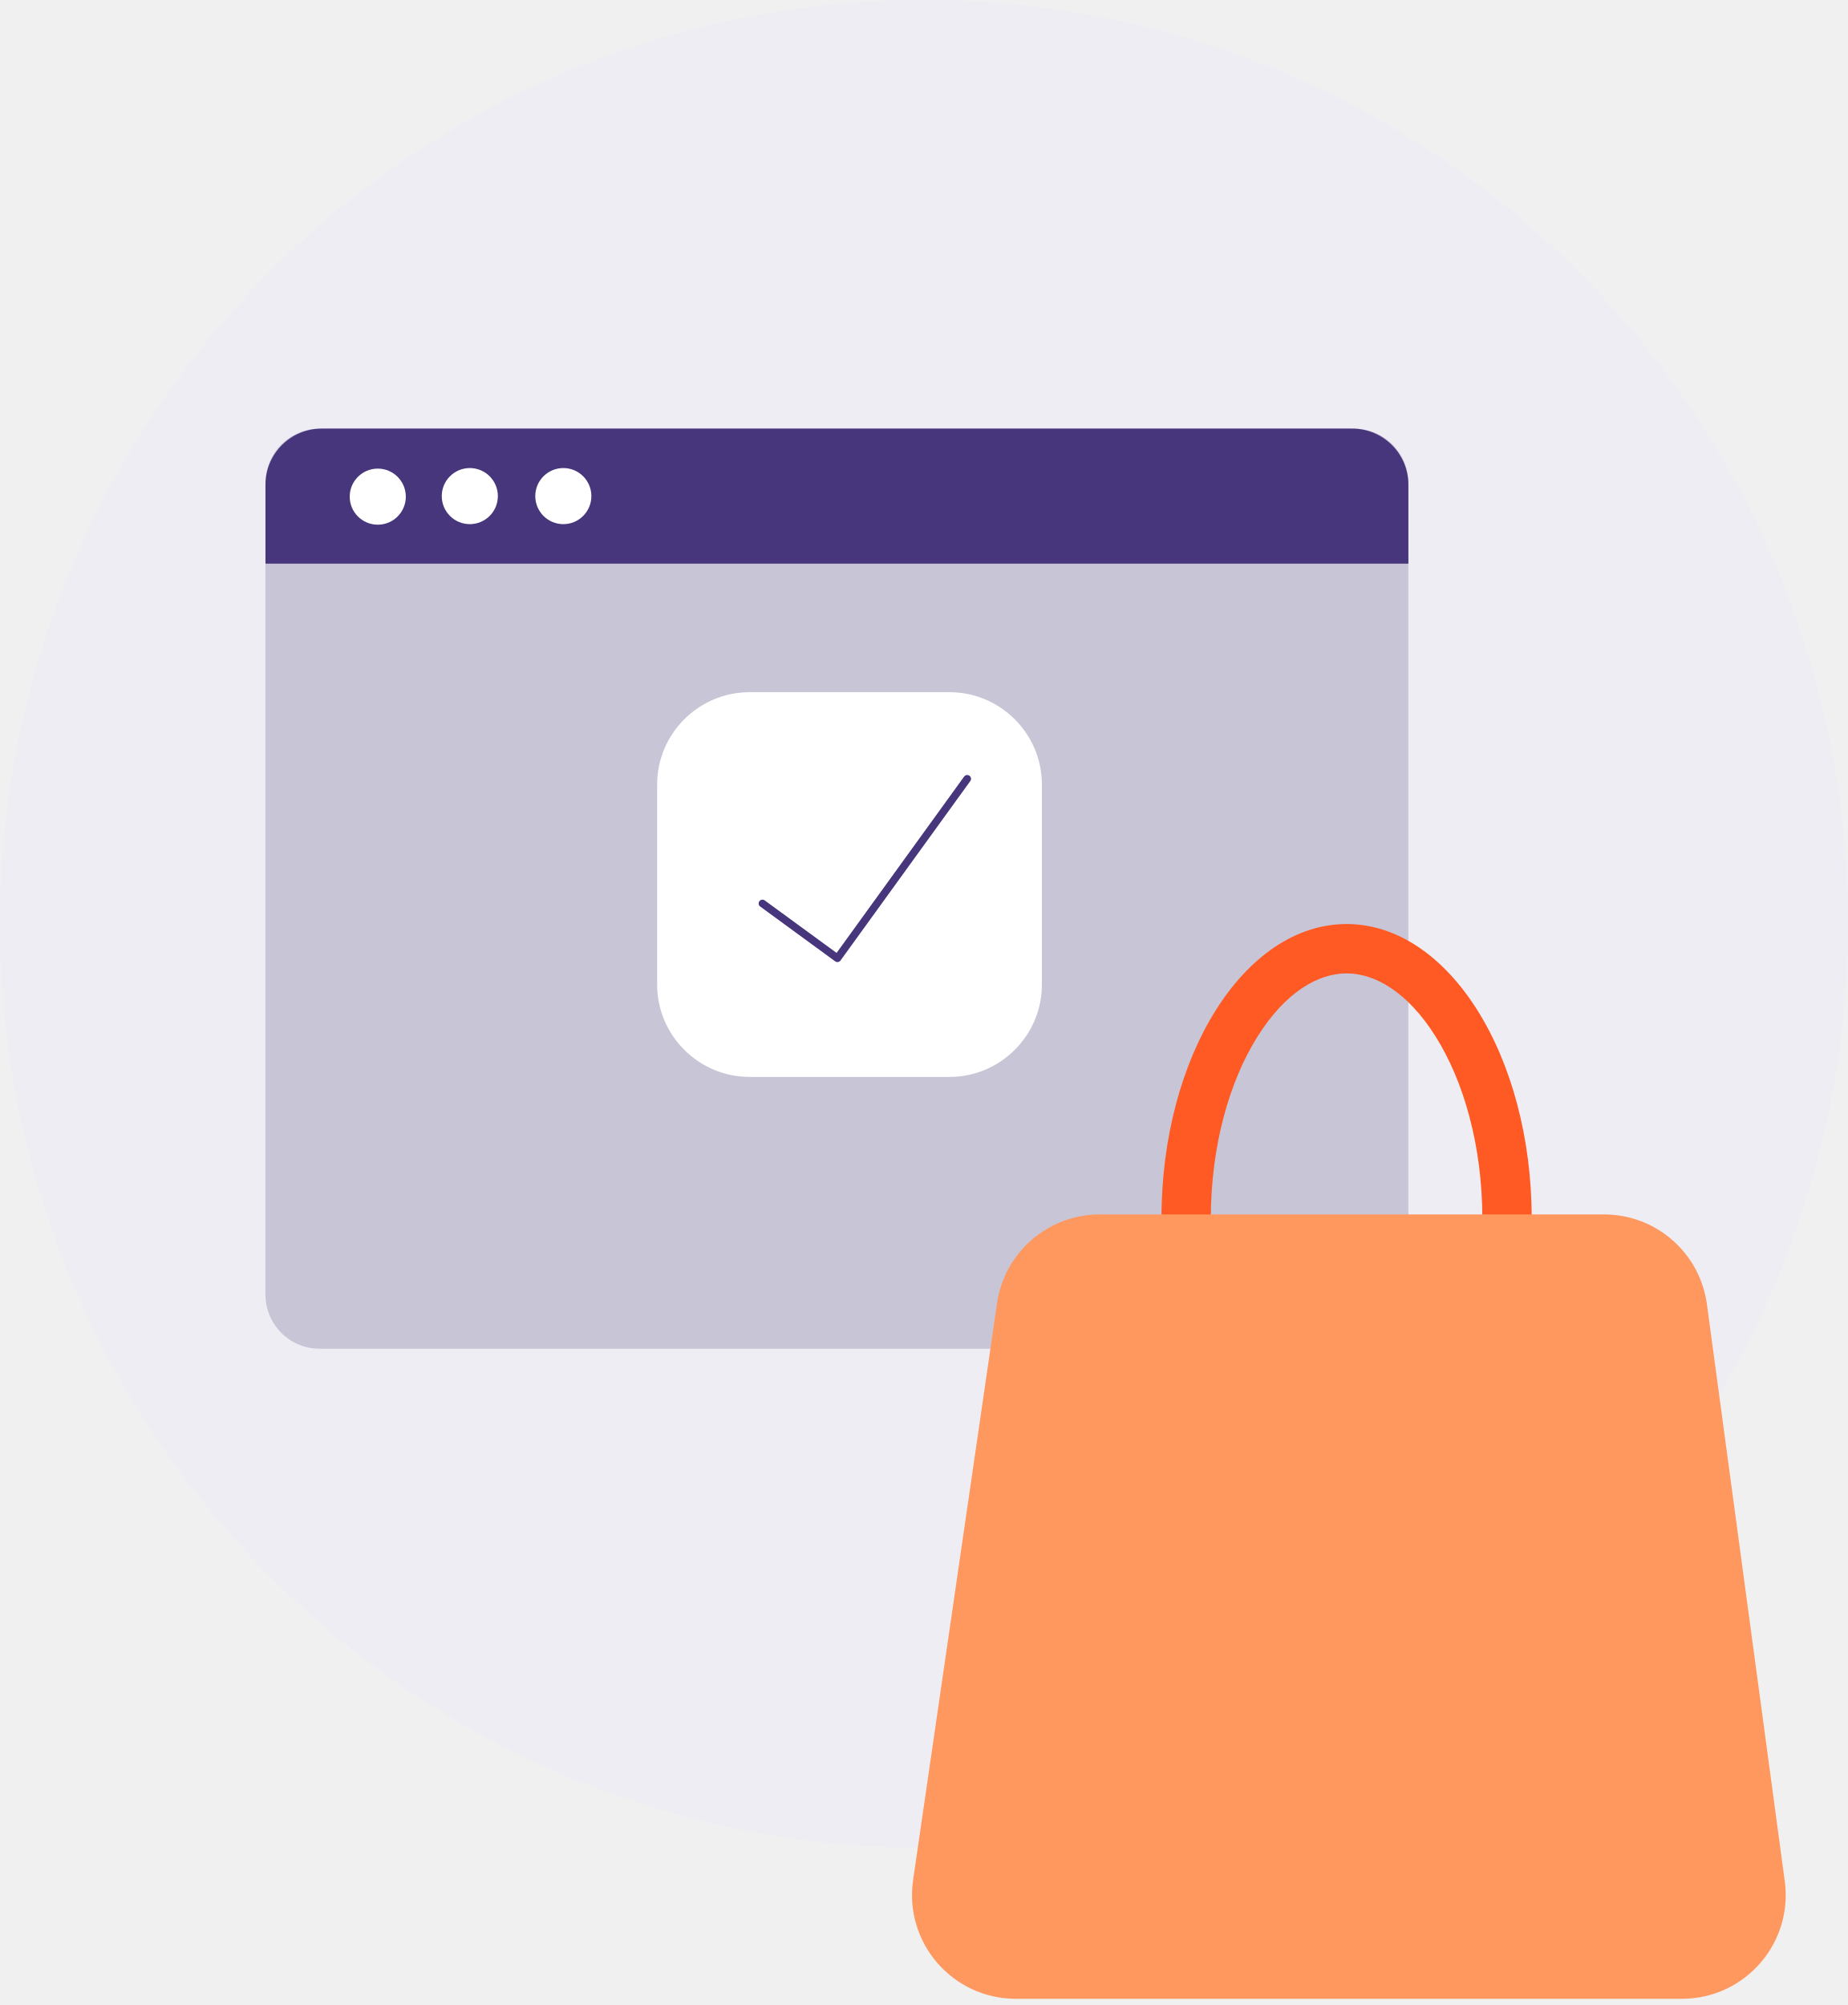
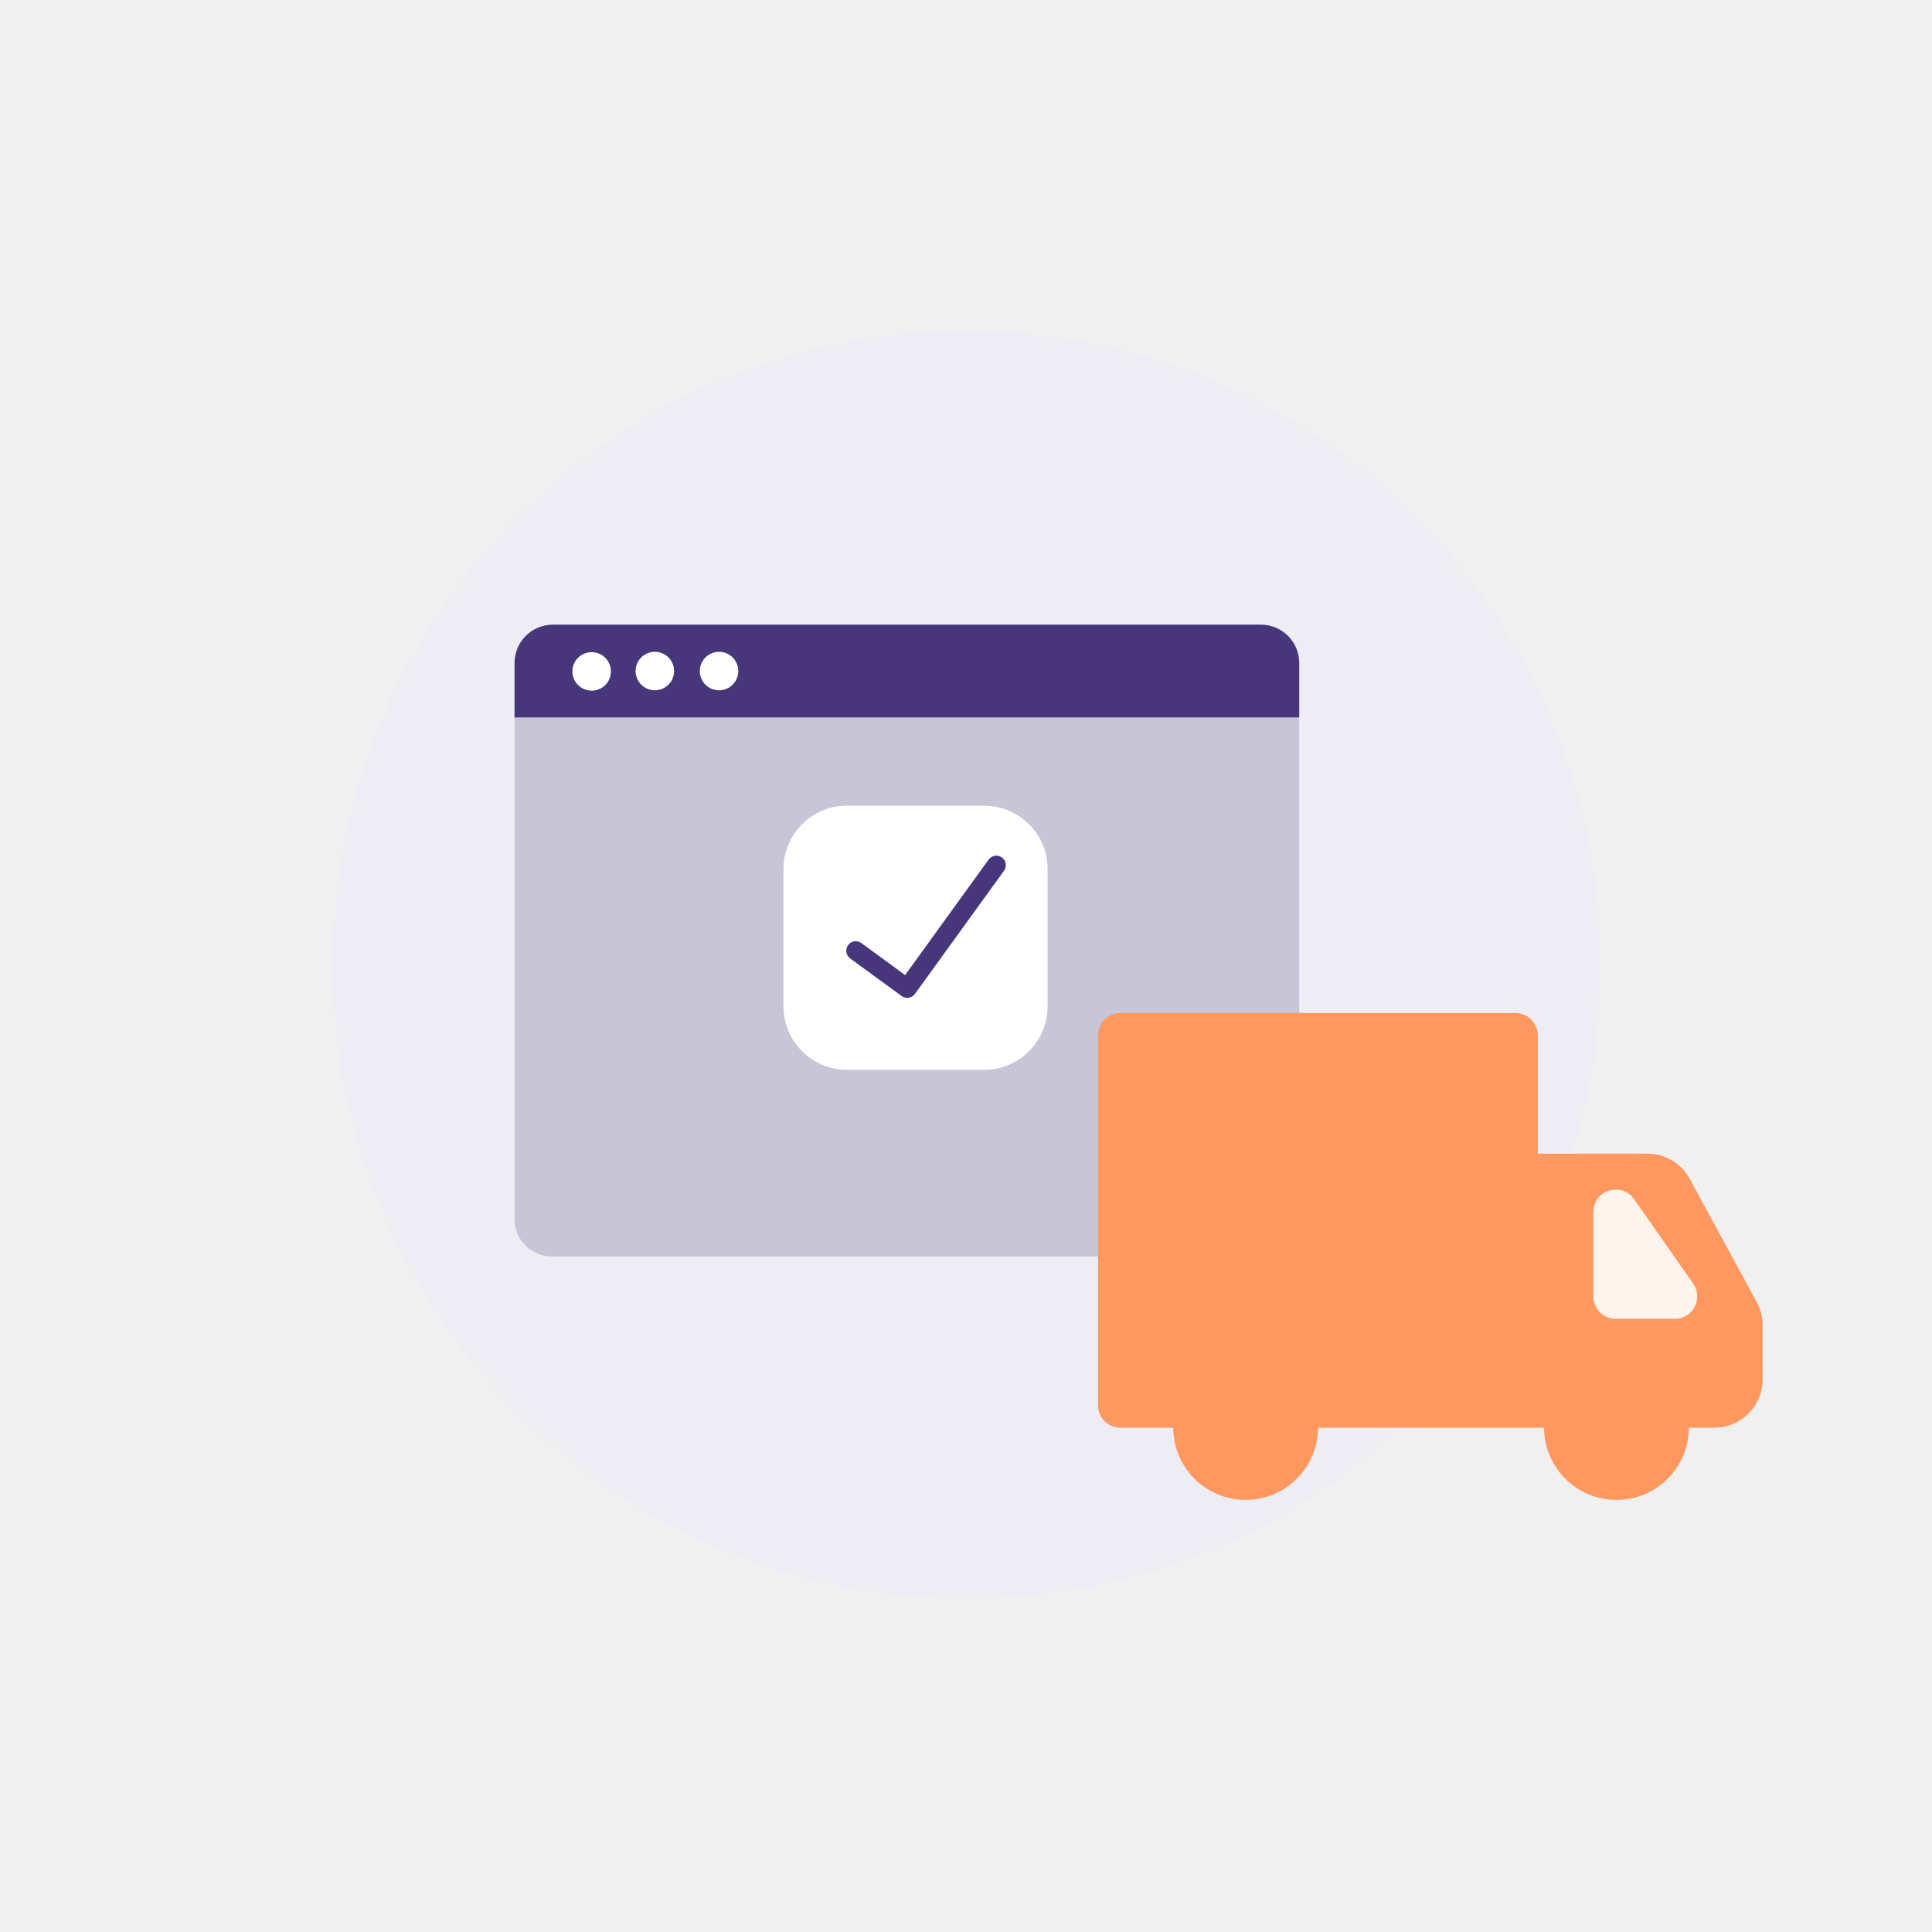
- <svg xmlns="http://www.w3.org/2000/svg" width="141" height="153" viewBox="0 0 141 153" fill="none">
-   <path d="M141 70.5C141 109.436 109.436 141 70.5 141C31.564 141 0 109.436 0 70.5C0 31.564 31.564 0 70.5 0C109.436 0 141 31.564 141 70.5Z" fill="#EEEDF3" />
-   <path d="M103.329 102.921H24.388C22.106 102.921 20.256 101.071 20.256 98.788V36.84C20.256 34.557 22.106 32.707 24.388 32.707H103.329C105.61 32.707 107.461 34.557 107.461 36.84V98.788C107.461 101.071 105.61 102.921 103.329 102.921Z" fill="#C8C5D6" />
-   <path d="M103.181 32.707H24.536C22.172 32.707 20.256 34.623 20.256 36.987V43.013H107.461V36.987C107.461 34.623 105.545 32.707 103.181 32.707Z" fill="#48367D" />
-   <path d="M30.964 37.899C30.964 39.081 30.006 40.039 28.825 40.039C27.643 40.039 26.684 39.081 26.684 37.899C26.684 36.717 27.643 35.759 28.825 35.759C30.006 35.759 30.964 36.717 30.964 37.899Z" fill="white" />
-   <path d="M37.987 37.857C37.987 39.039 37.029 39.997 35.848 39.997C34.665 39.997 33.707 39.039 33.707 37.857C33.707 36.675 34.665 35.717 35.848 35.717C37.029 35.717 37.987 36.675 37.987 37.857Z" fill="white" />
-   <path d="M45.122 37.857C45.122 39.039 44.164 39.997 42.983 39.997C41.801 39.997 40.842 39.039 40.842 37.857C40.842 36.675 41.801 35.717 42.983 35.717C44.164 35.717 45.122 36.675 45.122 37.857Z" fill="white" />
-   <path d="M72.456 82.178H57.184C53.31 82.178 50.141 79.009 50.141 75.135V59.863C50.141 55.99 53.31 52.821 57.184 52.821H72.456C76.329 52.821 79.498 55.99 79.498 59.863V75.135C79.498 79.009 76.329 82.178 72.456 82.178Z" fill="white" />
-   <path d="M58.176 68.943L63.897 73.124L73.799 59.431" stroke="#48367D" stroke-width="0.582" stroke-linecap="round" stroke-linejoin="round" />
-   <path fill-rule="evenodd" clip-rule="evenodd" d="M114.379 95.207C113.649 95.207 113.074 94.589 113.093 93.859C113.1 93.577 113.104 93.293 113.104 93.007C113.104 87.391 111.667 82.486 109.544 79.103C107.388 75.67 104.888 74.278 102.746 74.278C100.604 74.278 98.104 75.67 95.948 79.103C93.824 82.486 92.388 87.391 92.388 93.007C92.388 93.293 92.391 93.577 92.399 93.859C92.418 94.589 91.843 95.207 91.113 95.207H89.874C89.207 95.207 88.654 94.688 88.635 94.022C88.626 93.686 88.621 93.347 88.621 93.007C88.621 80.583 94.945 70.512 102.746 70.512C110.547 70.512 116.871 80.583 116.871 93.007C116.871 93.347 116.866 93.686 116.857 94.022C116.838 94.688 116.285 95.207 115.618 95.207H114.379Z" fill="#FF5A23" />
-   <path d="M69.67 143.469L76.075 99.449C76.642 95.558 79.978 92.672 83.91 92.672H122.395C126.358 92.672 129.711 95.603 130.241 99.531L136.18 143.55C136.821 148.301 133.127 152.526 128.334 152.526H77.505C72.679 152.526 68.975 148.245 69.67 143.469Z" fill="#FF985F" />
+ <svg xmlns="http://www.w3.org/2000/svg" width="1000" height="1000" viewBox="0 0 1000 1000" fill="none">
+   <path d="M828.672 499.336C828.672 680.67 681.67 827.672 500.336 827.672C319.002 827.672 172 680.67 172 499.336C172 318.002 319.002 171 500.336 171C681.67 171 828.672 318.002 828.672 499.336Z" fill="#EEEDF3" />
+   <path d="M653.227 650.335H285.581C274.951 650.335 266.336 641.72 266.336 631.09V342.58C266.336 331.95 274.951 323.335 285.581 323.335H653.227C663.853 323.335 672.472 331.95 672.472 342.58V631.09C672.472 641.72 663.853 650.335 653.227 650.335Z" fill="#C8C5D6" />
+   <path d="M652.537 323.335H286.271C275.259 323.335 266.336 332.258 266.336 343.266V371.332H672.472V343.266C672.472 332.258 663.549 323.335 652.537 323.335Z" fill="#48367D" />
+   <path d="M316.206 347.522C316.206 353.026 311.747 357.488 306.243 357.488C300.739 357.488 296.274 353.026 296.274 347.522C296.274 342.018 300.739 337.557 306.243 337.557C311.747 337.557 316.206 342.018 316.206 347.522Z" fill="white" />
+   <path d="M348.913 347.334C348.913 352.838 344.451 357.3 338.95 357.3C333.443 357.3 328.981 352.838 328.981 347.334C328.981 341.83 333.443 337.368 338.95 337.368C344.451 337.368 348.913 341.83 348.913 347.334Z" fill="white" />
+   <path d="M382.144 347.334C382.144 352.838 377.683 357.3 372.182 357.3C366.678 357.3 362.213 352.838 362.213 347.334C362.213 341.83 366.678 337.368 372.182 337.368C377.683 337.368 382.144 341.83 382.144 347.334Z" fill="white" />
+   <path d="M509.441 553.737H438.316C420.277 553.737 405.518 538.978 405.518 520.939V449.813C405.518 431.774 420.277 417.015 438.316 417.015H509.441C527.48 417.015 542.239 431.774 542.239 449.813V520.939C542.239 538.978 527.48 553.737 509.441 553.737Z" fill="white" />
+   <path fill-rule="evenodd" clip-rule="evenodd" d="M518.581 443.817C520.783 445.409 521.277 448.485 519.685 450.686L473.568 514.459C472.801 515.519 471.643 516.231 470.349 516.435C469.056 516.64 467.735 516.32 466.678 515.548L440.037 496.075C437.843 494.472 437.364 491.394 438.968 489.201C440.571 487.007 443.649 486.528 445.843 488.132L468.492 504.686L511.712 444.92C513.304 442.719 516.38 442.225 518.581 443.817Z" fill="#48367D" />
+   <path fill-rule="evenodd" clip-rule="evenodd" d="M579.926 524.335C573.525 524.335 568.336 529.524 568.336 535.925V727.397C568.336 733.798 573.525 738.987 579.926 738.987H784.379C784.564 738.987 784.748 738.983 784.93 738.974C785.197 738.983 785.466 738.987 785.735 738.987H887.336C901.143 738.987 912.336 727.794 912.336 713.987V685.944C912.336 681.774 911.293 677.671 909.302 674.007L874.62 610.185C870.245 602.134 861.816 597.122 852.654 597.122H795.969V535.925C795.969 529.524 790.78 524.335 784.379 524.335H579.926Z" fill="#FF985F" />
+   <path d="M845.798 620.687L876.389 664.388C881.766 672.07 876.271 682.625 866.894 682.625H836.303C829.902 682.625 824.713 677.436 824.713 671.035V627.334C824.713 616.002 839.3 611.404 845.798 620.687Z" fill="#FFF4EC" />
+   <path d="M682.206 738.898C682.206 759.588 665.433 776.361 644.743 776.361C624.052 776.361 607.279 759.588 607.279 738.898C607.279 718.207 624.052 701.435 644.743 701.435C665.433 701.435 682.206 718.207 682.206 738.898Z" fill="#FF985F" />
+   <path d="M874.142 738.898C874.142 759.588 857.369 776.361 836.678 776.361C815.988 776.361 799.215 759.588 799.215 738.898C799.215 718.207 815.988 701.435 836.678 701.435C857.369 701.435 874.142 718.207 874.142 738.898Z" fill="#FF985F" />
</svg>
